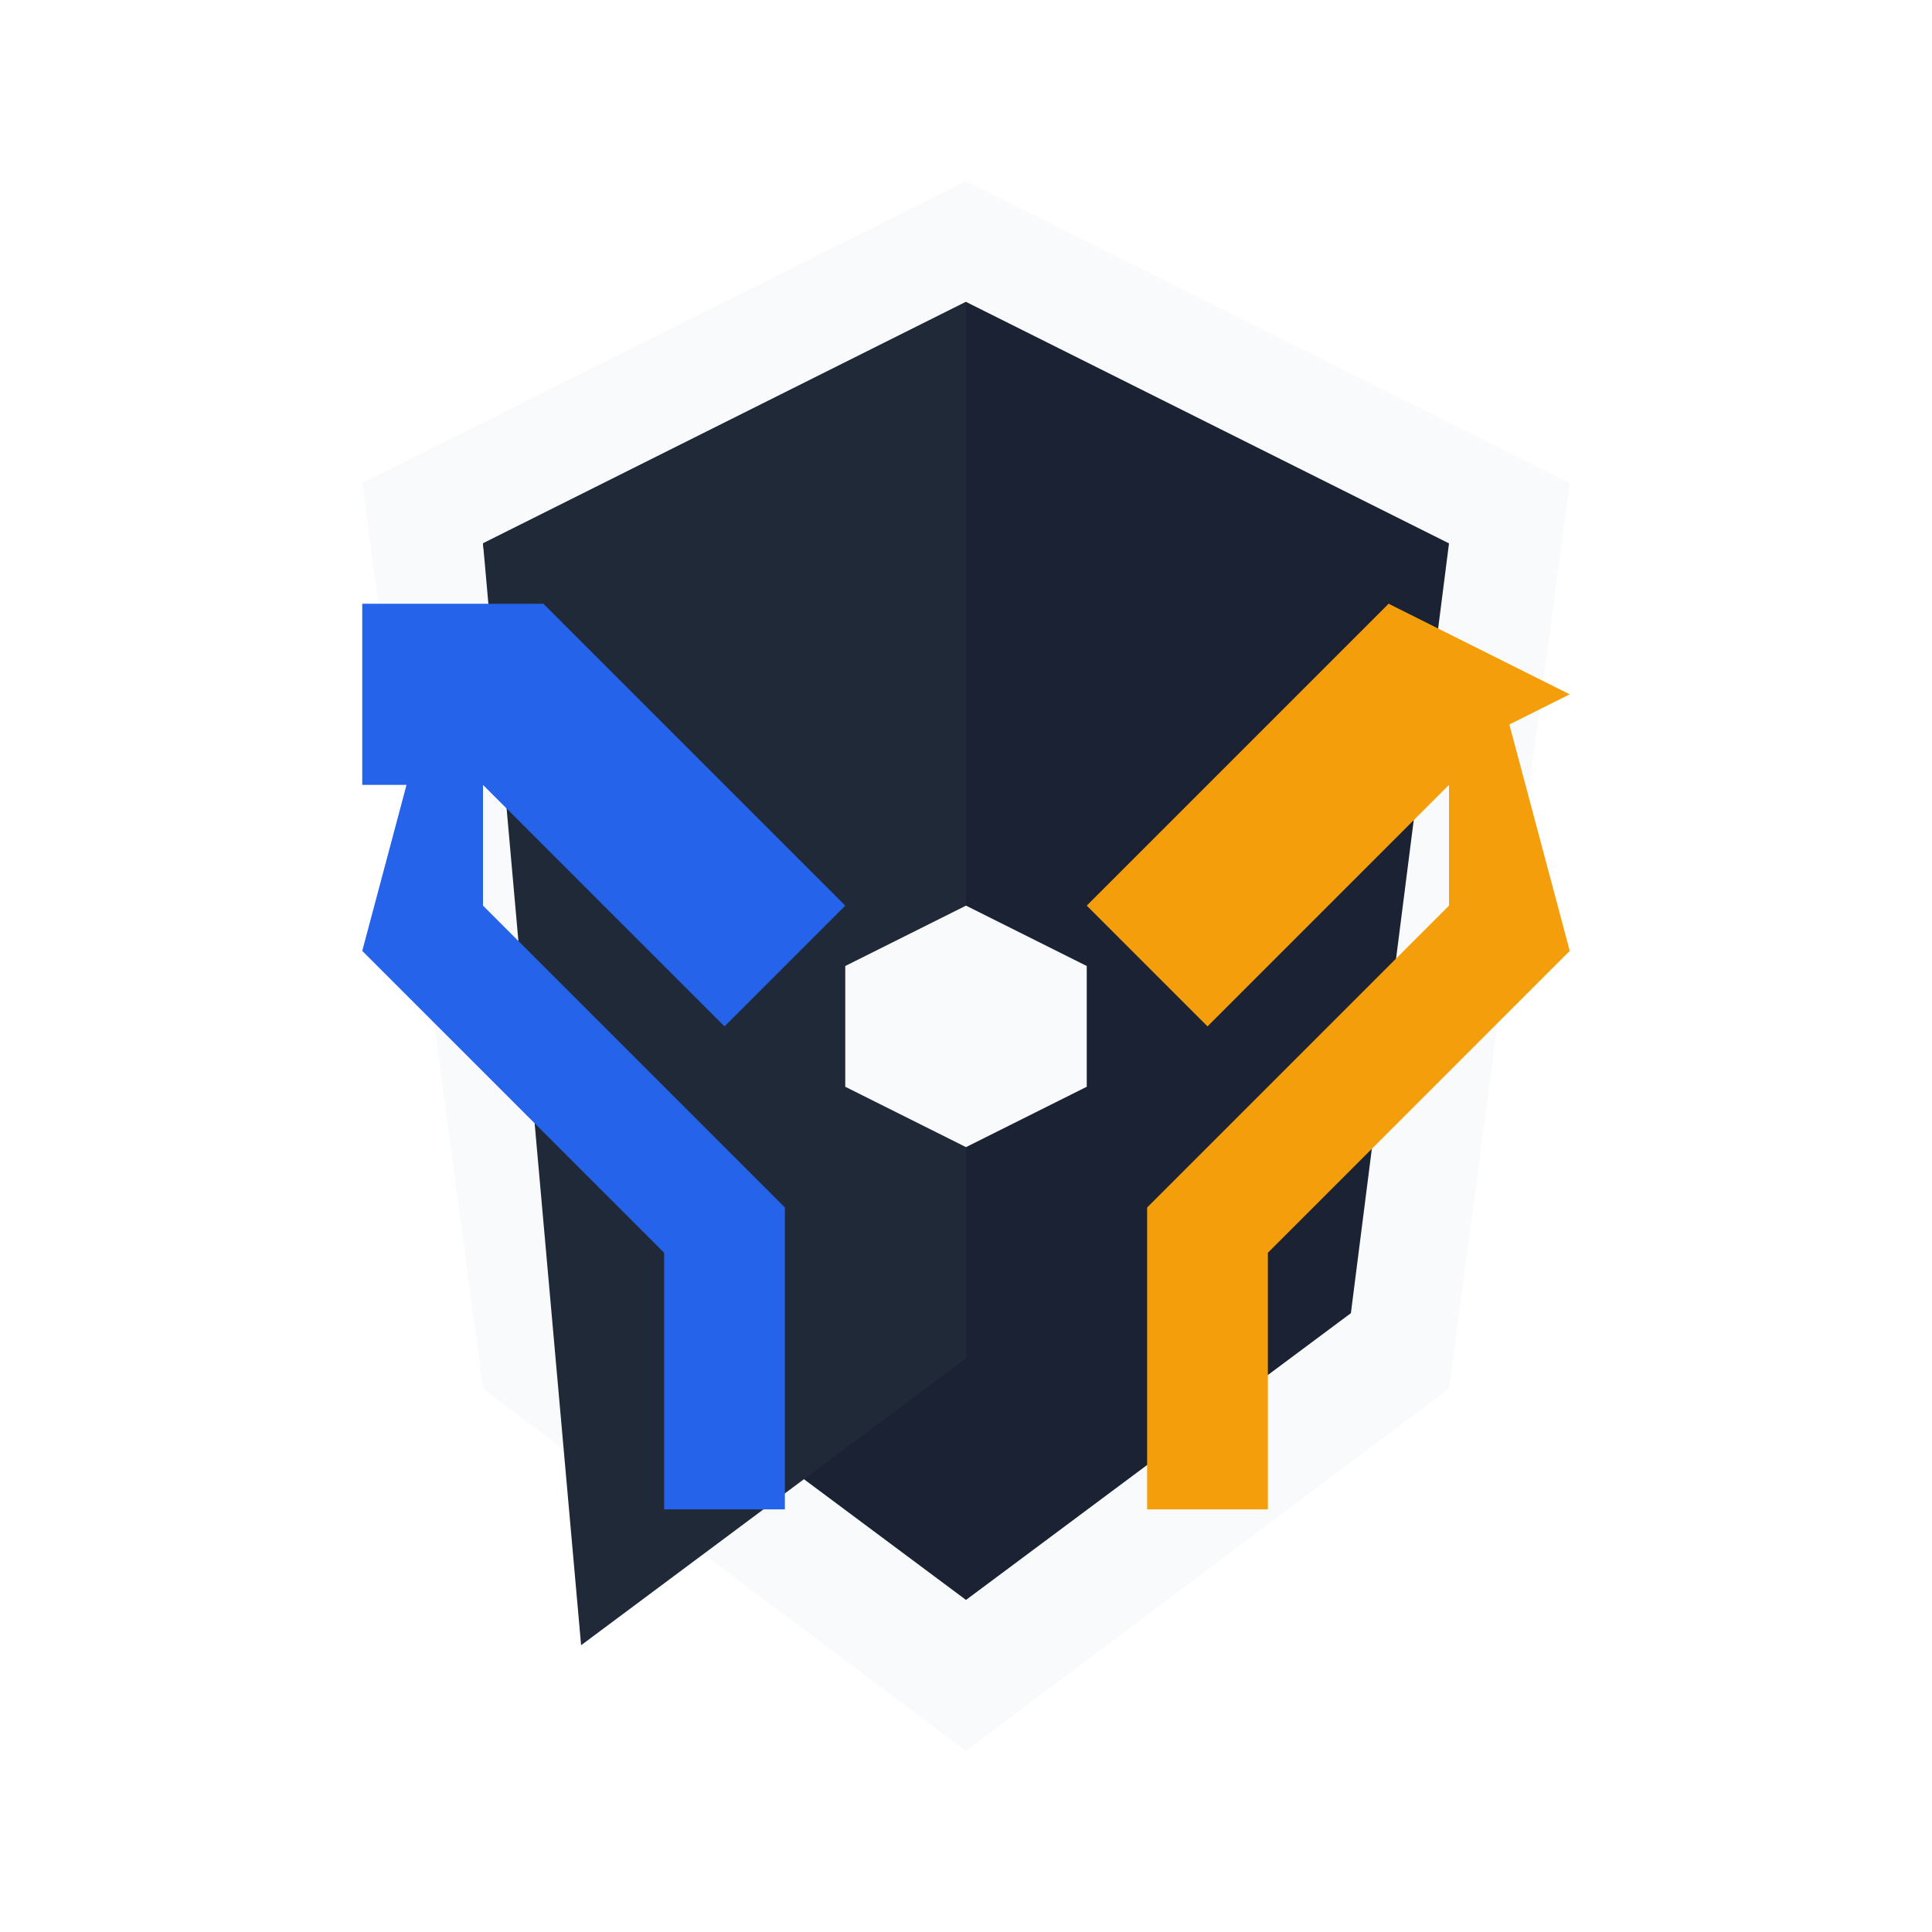
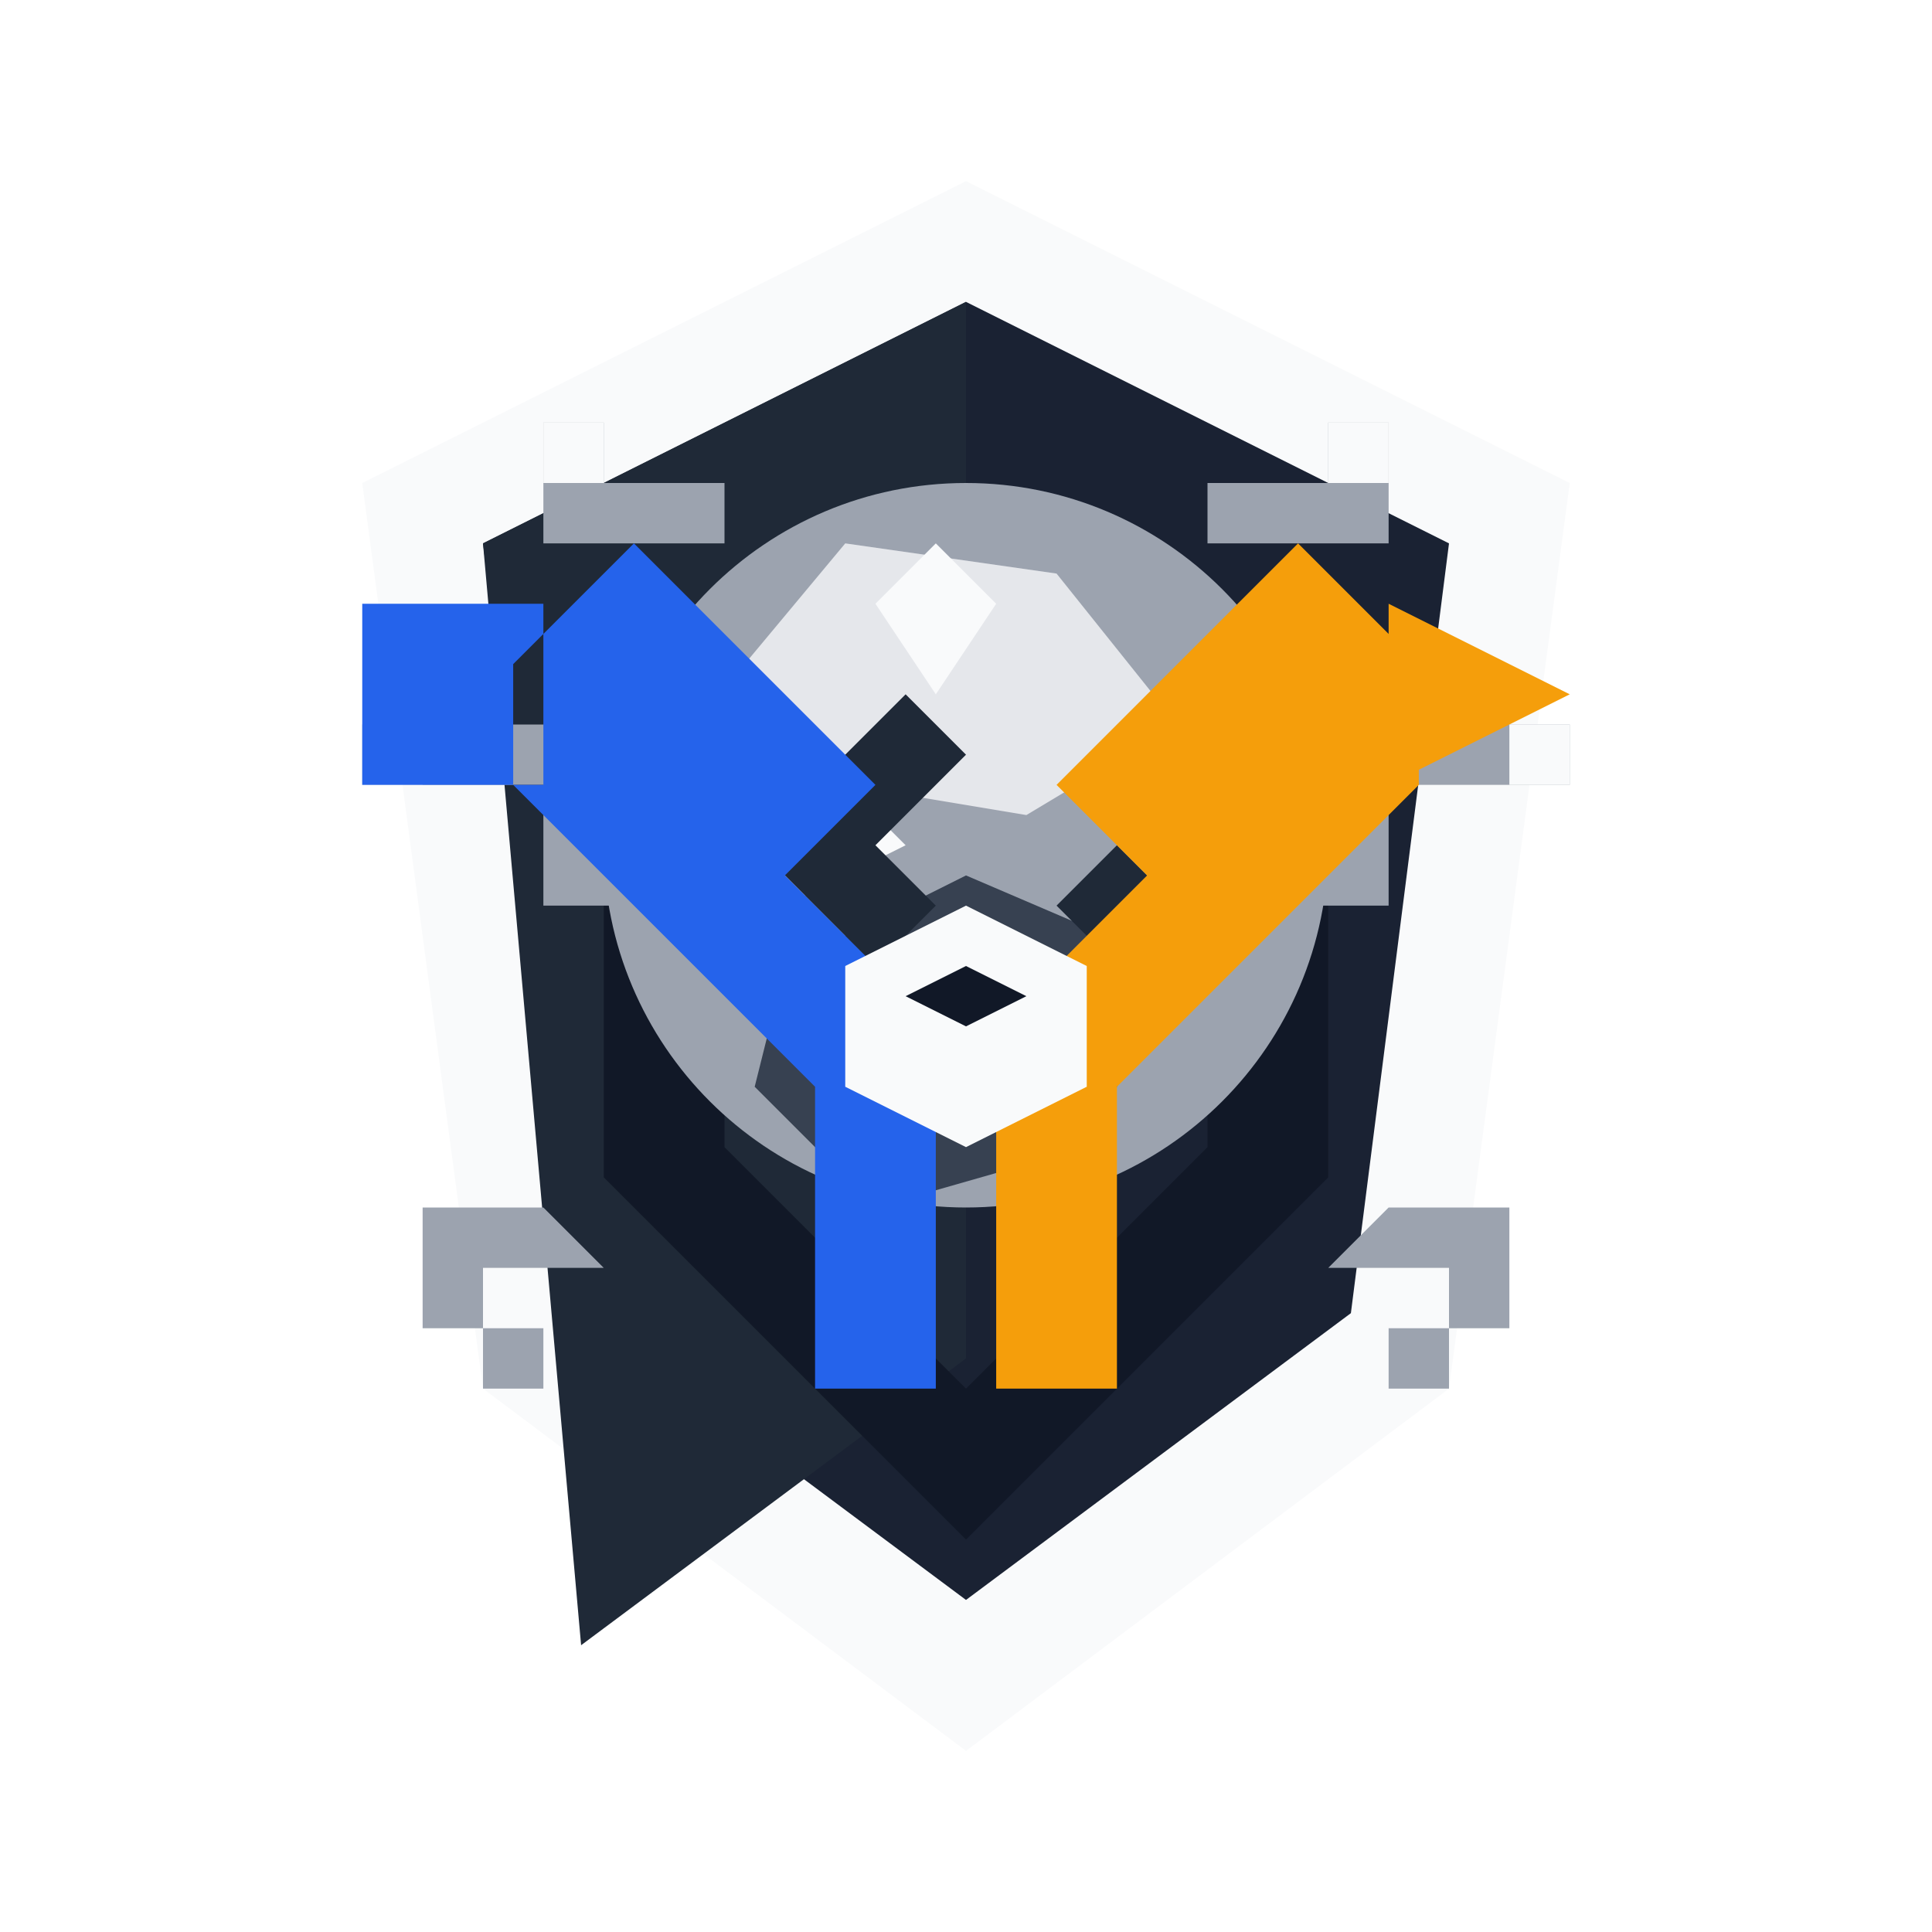
<svg xmlns="http://www.w3.org/2000/svg" viewBox="0 0 256 256" role="img" aria-labelledby="title description">
-   <path fill="#f9fafb" d="M48 64 128 24l80 40-16 120-64 48-64-48Z" />
-   <path fill="#1a2233" d="m64 72 64-32 64 32-13 102-51 38-51-38Z" />
-   <path fill="#1f2937" d="m64 72 64-32v140l-51 38Z" />
-   <path fill="#2563eb" d="m56 96 16-16 40 40-16 16-32-32v16l40 40v40H88v-34l-40-40Z" />
-   <path fill="#f59e0b" d="m200 96-16-16-40 40 16 16 32-32v16l-40 40v40h16v-34l40-40Z" />
-   <path fill="#2563eb" d="M48 80h24v24H48Z" />
-   <path fill="#f59e0b" d="m184 80 24 12-24 12Z" />
-   <path fill="#f9fafb" d="m128 120 16 8v16l-16 8-16-8v-16Z" />
+   <g aria-hidden="true">
+     <path id="shield" fill="#f9fafb" d="M48 64 128 24l80 40-16 120-64 48-64-48Z" />
+     <path id="ice-field" fill="#1a2233" d="m64 72 64-32 64 32-13 102-51 38-51-38Z" />
+     <path id="ice-facet" fill="#1f2937" d="m64 72 64-32v140l-51 38Z" />
+     <path id="ice-seam-left" fill="#111827" d="m80 88 48-24v20L96 104v48l32 32v20l-48-48Z" />
+     <path id="ice-seam-right" fill="#111827" d="m176 88-48-24v20l32 20v48l-32 32v20l48-48Z" />
+     <path fill="#9ca3af" d="M72 104H48v-8h32v16h16v8H72Z M88 72H72V56h8v8h16v8h-8Z M184 104h24v-8h-32v16h-16v8h24Z M168 72h16V56h-8v8h-16v8h8Z M72 160H56v16h16v8h-8v-16h16Z M184 160h16v16h-16v8h8v-16h-16Z" />
+     <path fill="#f9fafb" d="M48 96h8v8h-8Z M72 56h8v8h-8Z M200 96h8v8h-8Z M176 56h8v8h-8Z" />
+     <circle id="europa-moon" cx="128" cy="112" r="48" fill="#9ca3af" />
+     <path fill="#e5e7eb" d="m92 96 20-24 28 4 16 20-20 12-24-4Z" />
+     <path fill="#374151" d="m104 128 24-12 28 12-12 24-28 8-16-16Z" />
+     <path fill="#f9fafb" d="m116 80 8-8 8 8-8 12Z M144 104l16-8 8 8-16 8Z M96 112l16-8 8 8-16 8Z" />
+     <path fill="#1f2937" d="m120 92 8 8-12 12 8 8-8 8-16-16Z M140 120l8-8 12 12-8 8Z" />
+     <path id="blue-channel" fill="#2563eb" d="M48 80h24v24H48Z M56 96h28l20 20 12-12-32-32-16 16v16l40 40v40h16v-48l-40-40Z" />
+     <path id="orange-channel" fill="#f59e0b" d="m184 80 24 12-24 12Z M200 96h-28l-20 20-12-12 32-32 16 16v16l-40 40v40h-16v-48l40-40Z" />
+     <path id="objective" fill="#f9fafb" d="m128 120 16 8v16l-16 8-16-8v-16Z" />
+     <path fill="#111827" d="m128 128 8 4-8 4-8-4Z" />
+   </g>
</svg>
